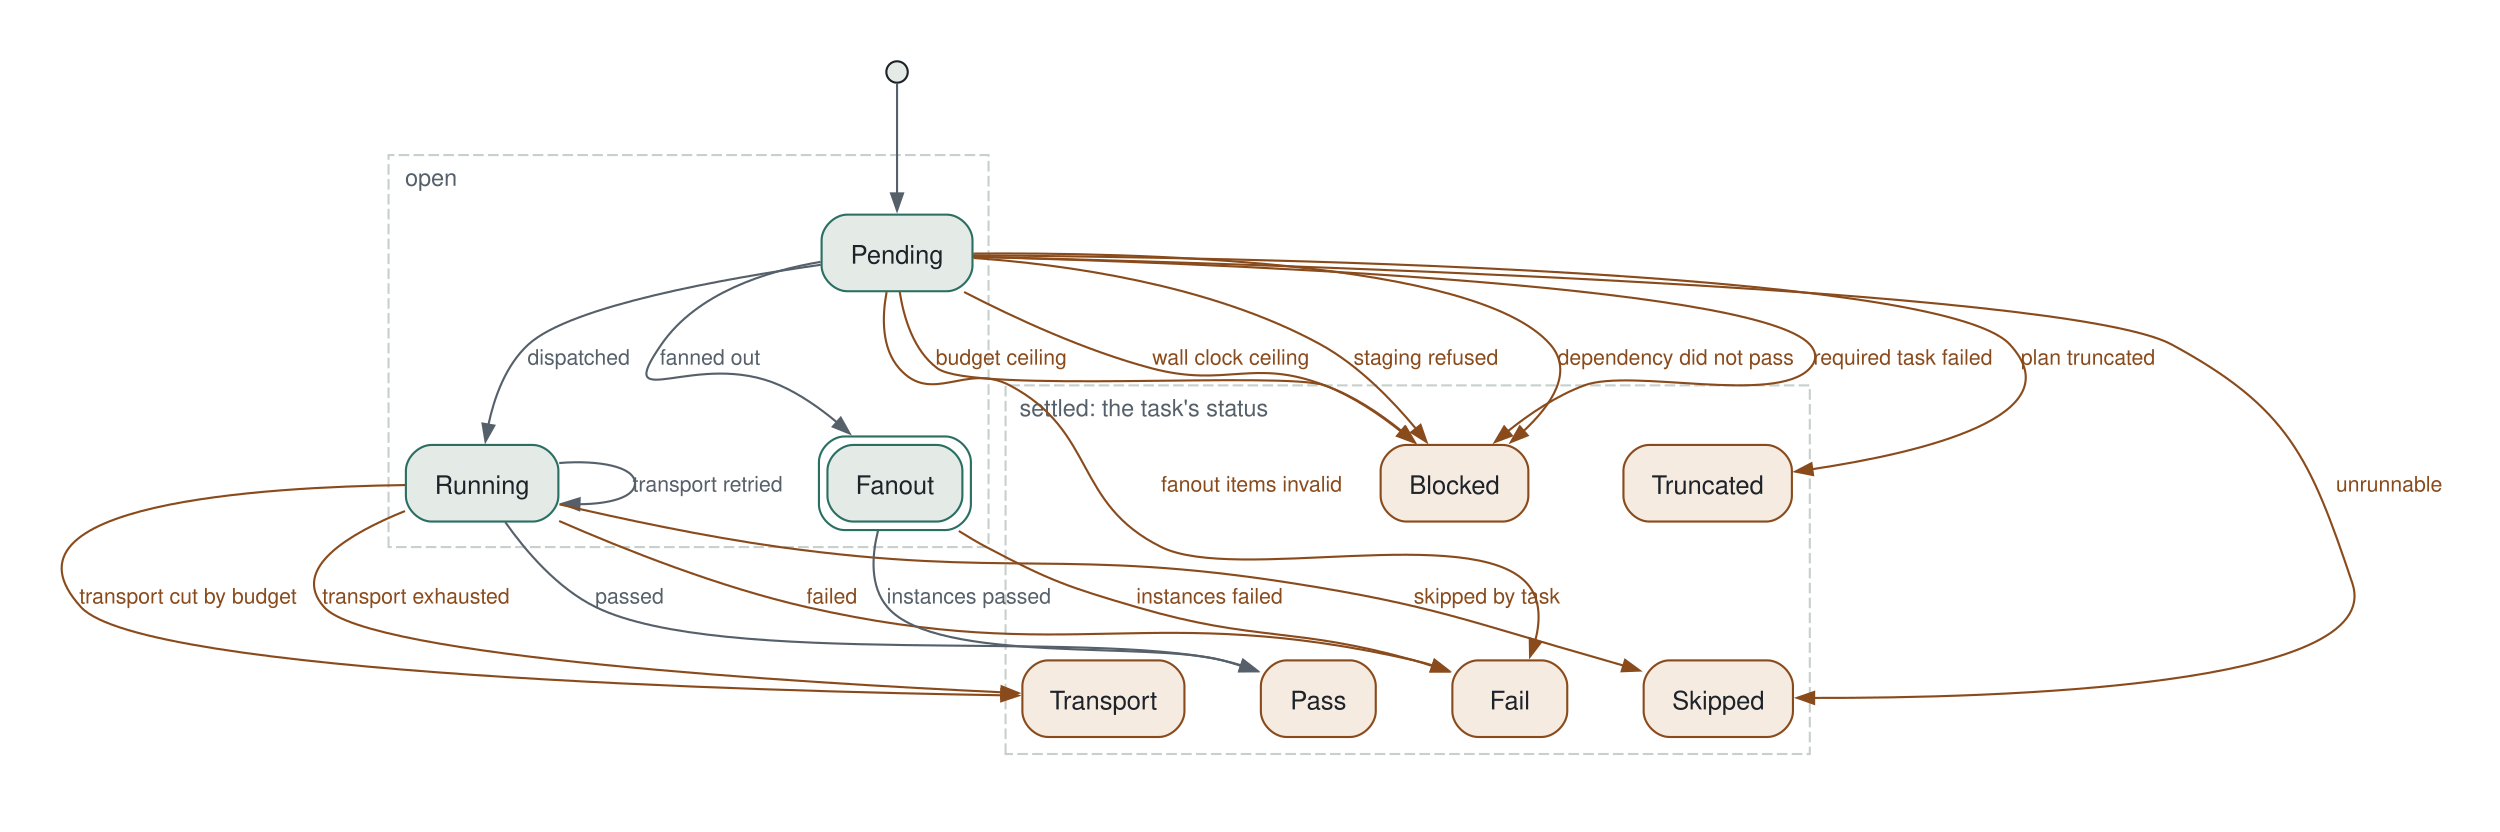
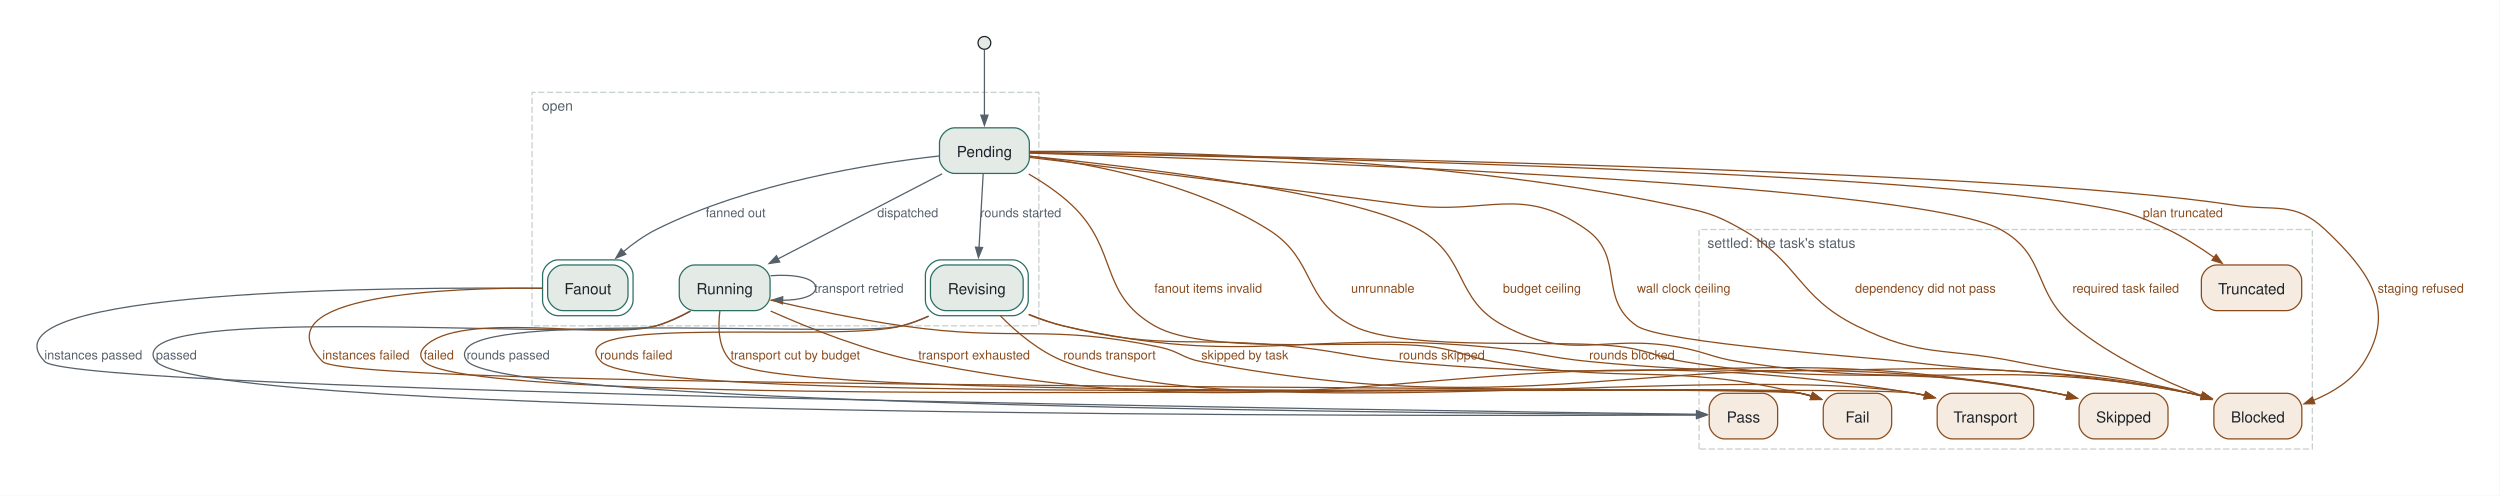
- <svg xmlns="http://www.w3.org/2000/svg" width="1175pt" height="391pt" viewBox="0.00 0.00 1175.00 391.00">
+ <svg xmlns="http://www.w3.org/2000/svg" width="1973pt" height="391pt" viewBox="0.00 0.00 1973.00 391.00">
  <g id="graph0" class="graph" transform="scale(1 1) rotate(0) translate(28.8 362.38)">
-     <polygon fill="white" stroke="none" points="-28.8,28.8 -28.8,-362.38 1146.51,-362.38 1146.51,28.8 -28.8,28.8" />
+     <polygon fill="white" stroke="none" points="-28.8,28.8 -28.8,-362.38 1943.82,-362.38 1943.82,28.8 -28.8,28.8" />
    <g id="clust1" class="cluster">
-       <polygon fill="none" stroke="#c8d0cc" stroke-dasharray="5,2" points="153.81,-105.25 153.81,-289.5 435.81,-289.5 435.81,-105.25 153.81,-105.25" />
-       <text xml:space="preserve" text-anchor="middle" x="173.81" y="-275.05" font-family="Helvetica,sans-Serif" font-size="11.00" fill="#55606a">open</text>
+       <polygon fill="none" stroke="#c8d0cc" stroke-dasharray="5,2" points="391.1,-105.25 391.1,-289.5 791.1,-289.5 791.1,-105.25 391.1,-105.25" />
+       <text xml:space="preserve" text-anchor="middle" x="411.1" y="-275.05" font-family="Helvetica,sans-Serif" font-size="11.00" fill="#55606a">open</text>
    </g>
    <g id="clust2" class="cluster">
-       <polygon fill="none" stroke="#c8d0cc" stroke-dasharray="5,2" points="443.81,-8 443.81,-181.25 821.81,-181.25 821.81,-8 443.81,-8" />
-       <text xml:space="preserve" text-anchor="middle" x="508.81" y="-166.8" font-family="Helvetica,sans-Serif" font-size="11.00" fill="#55606a">settled: the task's status</text>
+       <polygon fill="none" stroke="#c8d0cc" stroke-dasharray="5,2" points="1312.1,-8 1312.1,-181.25 1796.1,-181.25 1796.1,-8 1312.1,-8" />
+       <text xml:space="preserve" text-anchor="middle" x="1377.1" y="-166.8" font-family="Helvetica,sans-Serif" font-size="11.00" fill="#55606a">settled: the task's status</text>
    </g>
    <g id="node1" class="node">
-       <ellipse fill="#e4ebe7" stroke="#1d2329" cx="392.81" cy="-328.54" rx="5.04" ry="5.04" />
+       <ellipse fill="#e4ebe7" stroke="#1d2329" cx="748.1" cy="-328.54" rx="5.04" ry="5.04" />
    </g>
    <g id="node2" class="node">
-       <path fill="#e4ebe7" stroke="#2b6f62" d="M416.27,-261.5C416.27,-261.5 369.35,-261.5 369.35,-261.5 363.35,-261.5 357.35,-255.5 357.35,-249.5 357.35,-249.5 357.35,-237.5 357.35,-237.5 357.35,-231.5 363.35,-225.5 369.35,-225.5 369.35,-225.5 416.27,-225.5 416.27,-225.5 422.27,-225.5 428.27,-231.5 428.27,-237.5 428.27,-237.5 428.27,-249.5 428.27,-249.5 428.27,-255.5 422.27,-261.5 416.27,-261.5" />
-       <text xml:space="preserve" text-anchor="middle" x="392.81" y="-238.47" font-family="Helvetica,sans-Serif" font-size="12.00" fill="#1d2329">Pending</text>
+       <path fill="#e4ebe7" stroke="#2b6f62" d="M771.56,-261.5C771.56,-261.5 724.64,-261.5 724.64,-261.5 718.64,-261.5 712.64,-255.5 712.64,-249.5 712.64,-249.5 712.64,-237.5 712.64,-237.5 712.64,-231.5 718.64,-225.5 724.64,-225.5 724.64,-225.5 771.56,-225.5 771.56,-225.5 777.56,-225.5 783.56,-231.5 783.56,-237.5 783.56,-237.5 783.56,-249.5 783.56,-249.5 783.56,-255.5 777.56,-261.5 771.56,-261.5" />
+       <text xml:space="preserve" text-anchor="middle" x="748.1" y="-238.47" font-family="Helvetica,sans-Serif" font-size="12.00" fill="#1d2329">Pending</text>
    </g>
    <g id="edge1" class="edge">
-       <path fill="none" stroke="#55606a" d="M392.81,-323.08C392.81,-313.44 392.81,-290.03 392.81,-271.26" />
-       <polygon fill="#55606a" stroke="#55606a" points="395.61,-271.47 392.81,-263.47 390.01,-271.47 395.61,-271.47" />
+       <path fill="none" stroke="#55606a" d="M748.1,-323.08C748.1,-313.44 748.1,-290.03 748.1,-271.26" />
+       <polygon fill="#55606a" stroke="#55606a" points="750.9,-271.47 748.1,-263.47 745.3,-271.47 750.9,-271.47" />
    </g>
    <g id="node3" class="node">
-       <path fill="#e4ebe7" stroke="#2b6f62" d="M221.64,-153.25C221.64,-153.25 173.97,-153.25 173.97,-153.25 167.97,-153.25 161.97,-147.25 161.97,-141.25 161.97,-141.25 161.97,-129.25 161.97,-129.25 161.97,-123.25 167.97,-117.25 173.97,-117.25 173.97,-117.25 221.64,-117.25 221.64,-117.25 227.64,-117.25 233.64,-123.25 233.64,-129.25 233.64,-129.25 233.64,-141.25 233.64,-141.25 233.64,-147.25 227.64,-153.25 221.64,-153.25" />
-       <text xml:space="preserve" text-anchor="middle" x="197.81" y="-130.22" font-family="Helvetica,sans-Serif" font-size="12.00" fill="#1d2329">Running</text>
+       <path fill="#e4ebe7" stroke="#2b6f62" d="M566.94,-153.25C566.94,-153.25 519.27,-153.25 519.27,-153.25 513.27,-153.25 507.27,-147.25 507.27,-141.25 507.27,-141.25 507.27,-129.25 507.27,-129.25 507.27,-123.25 513.27,-117.25 519.27,-117.25 519.27,-117.25 566.94,-117.25 566.94,-117.25 572.94,-117.25 578.94,-123.25 578.94,-129.25 578.94,-129.25 578.94,-141.25 578.94,-141.25 578.94,-147.25 572.94,-153.25 566.94,-153.25" />
+       <text xml:space="preserve" text-anchor="middle" x="543.1" y="-130.22" font-family="Helvetica,sans-Serif" font-size="12.00" fill="#1d2329">Running</text>
    </g>
    <g id="edge2" class="edge">
-       <path fill="none" stroke="#55606a" d="M356.98,-237.93C312.32,-231.55 239.42,-218.68 219.56,-200.5 208.93,-190.78 203.49,-175.68 200.71,-162.56" />
-       <polygon fill="#55606a" stroke="#55606a" points="203.52,-162.35 199.38,-154.95 198,-163.32 203.52,-162.35" />
-       <text xml:space="preserve" text-anchor="middle" x="243.18" y="-191" font-family="Helvetica,sans-Serif" font-size="10.00" fill="#55606a">dispatched</text>
+       <path fill="none" stroke="#55606a" d="M714.71,-225.19C679.37,-206.88 623.53,-177.93 585.2,-158.07" />
+       <polygon fill="#55606a" stroke="#55606a" points="586.56,-155.62 578.17,-154.42 583.98,-160.59 586.56,-155.62" />
+       <text xml:space="preserve" text-anchor="middle" x="687.59" y="-191" font-family="Helvetica,sans-Serif" font-size="10.00" fill="#55606a">dispatched</text>
    </g>
    <g id="node4" class="node">
-       <path fill="#e4ebe7" stroke="#2b6f62" d="M411.52,-153.25C411.52,-153.25 372.1,-153.25 372.1,-153.25 366.1,-153.25 360.1,-147.25 360.1,-141.25 360.1,-141.25 360.1,-129.25 360.1,-129.25 360.1,-123.25 366.1,-117.25 372.1,-117.25 372.1,-117.25 411.52,-117.25 411.52,-117.25 417.52,-117.25 423.52,-123.25 423.52,-129.25 423.52,-129.25 423.52,-141.25 423.52,-141.25 423.52,-147.25 417.52,-153.25 411.52,-153.25" />
-       <path fill="none" stroke="#2b6f62" d="M415.52,-157.25C415.52,-157.25 368.1,-157.25 368.1,-157.25 362.1,-157.25 356.1,-151.25 356.1,-145.25 356.1,-145.25 356.1,-125.25 356.1,-125.25 356.1,-119.25 362.1,-113.25 368.1,-113.25 368.1,-113.25 415.52,-113.25 415.52,-113.25 421.52,-113.25 427.52,-119.25 427.52,-125.25 427.52,-125.25 427.52,-145.25 427.52,-145.25 427.52,-151.25 421.52,-157.25 415.52,-157.25" />
-       <text xml:space="preserve" text-anchor="middle" x="391.81" y="-130.22" font-family="Helvetica,sans-Serif" font-size="12.00" fill="#1d2329">Fanout</text>
+       <path fill="#e4ebe7" stroke="#2b6f62" d="M454.81,-153.25C454.81,-153.25 415.39,-153.25 415.39,-153.25 409.39,-153.25 403.39,-147.25 403.39,-141.25 403.39,-141.25 403.39,-129.25 403.39,-129.25 403.39,-123.25 409.39,-117.25 415.39,-117.25 415.39,-117.25 454.81,-117.25 454.81,-117.25 460.81,-117.25 466.81,-123.25 466.81,-129.25 466.81,-129.25 466.81,-141.25 466.81,-141.25 466.81,-147.25 460.81,-153.25 454.81,-153.25" />
+       <path fill="none" stroke="#2b6f62" d="M458.81,-157.25C458.81,-157.25 411.39,-157.25 411.39,-157.25 405.39,-157.25 399.39,-151.25 399.39,-145.25 399.39,-145.25 399.39,-125.25 399.39,-125.25 399.39,-119.25 405.39,-113.25 411.39,-113.25 411.39,-113.25 458.81,-113.25 458.81,-113.25 464.81,-113.25 470.81,-119.25 470.81,-125.25 470.81,-125.25 470.81,-145.25 470.81,-145.25 470.81,-151.25 464.81,-157.25 458.81,-157.25" />
+       <text xml:space="preserve" text-anchor="middle" x="435.1" y="-130.22" font-family="Helvetica,sans-Serif" font-size="12.00" fill="#1d2329">Fanout</text>
    </g>
    <g id="edge3" class="edge">
-       <path fill="none" stroke="#55606a" d="M356.89,-239.32C331.36,-234.97 298.76,-224.7 282.06,-200.5 258.4,-166.22 298.64,-198.68 337.81,-181.25 347.37,-177 356.58,-170.54 364.61,-163.84" />
-       <polygon fill="#55606a" stroke="#55606a" points="366.33,-166.06 370.49,-158.67 362.63,-161.85 366.33,-166.06" />
-       <text xml:space="preserve" text-anchor="middle" x="304.93" y="-191" font-family="Helvetica,sans-Serif" font-size="10.00" fill="#55606a">fanned out</text>
+       <path fill="none" stroke="#55606a" d="M712.41,-239.29C660.78,-233.52 563.29,-218.33 489.1,-181.25 479.91,-176.66 470.92,-170.21 463,-163.64" />
+       <polygon fill="#55606a" stroke="#55606a" points="465.07,-161.73 457.19,-158.6 461.4,-165.96 465.07,-161.73" />
+       <text xml:space="preserve" text-anchor="middle" x="551.77" y="-191" font-family="Helvetica,sans-Serif" font-size="10.00" fill="#55606a">fanned out</text>
+     </g>
+     <g id="node5" class="node">
+       <path fill="#e4ebe7" stroke="#2b6f62" d="M766.69,-153.25C766.69,-153.25 717.52,-153.25 717.52,-153.25 711.52,-153.25 705.52,-147.25 705.52,-141.25 705.52,-141.25 705.52,-129.25 705.52,-129.25 705.52,-123.25 711.52,-117.25 717.52,-117.25 717.52,-117.25 766.69,-117.25 766.69,-117.25 772.69,-117.25 778.69,-123.25 778.69,-129.25 778.69,-129.25 778.69,-141.25 778.69,-141.25 778.69,-147.25 772.69,-153.25 766.69,-153.25" />
+       <path fill="none" stroke="#2b6f62" d="M770.69,-157.25C770.69,-157.25 713.52,-157.25 713.52,-157.25 707.52,-157.25 701.52,-151.25 701.52,-145.25 701.52,-145.25 701.52,-125.25 701.52,-125.25 701.52,-119.25 707.52,-113.25 713.52,-113.25 713.52,-113.25 770.69,-113.25 770.69,-113.25 776.69,-113.25 782.69,-119.25 782.69,-125.25 782.69,-125.25 782.69,-145.25 782.69,-145.25 782.69,-151.25 776.69,-157.25 770.69,-157.25" />
+       <text xml:space="preserve" text-anchor="middle" x="742.1" y="-130.22" font-family="Helvetica,sans-Serif" font-size="12.00" fill="#1d2329">Revising</text>
+     </g>
+     <g id="edge20" class="edge">
+       <path fill="none" stroke="#55606a" d="M747.14,-225.43C746.25,-209.74 744.92,-186.12 743.85,-167.13" />
+       <polygon fill="#55606a" stroke="#55606a" points="746.64,-167.02 743.4,-159.19 741.05,-167.34 746.64,-167.02" />
+       <text xml:space="preserve" text-anchor="middle" x="776.76" y="-191" font-family="Helvetica,sans-Serif" font-size="10.00" fill="#55606a">rounds started</text>
+     </g>
+     <g id="node7" class="node">
+       <path fill="#f5ebe1" stroke="#8a4b1c" d="M1452.1,-52C1452.1,-52 1422.1,-52 1422.1,-52 1416.1,-52 1410.1,-46 1410.1,-40 1410.1,-40 1410.1,-28 1410.1,-28 1410.1,-22 1416.1,-16 1422.1,-16 1422.1,-16 1452.1,-16 1452.1,-16 1458.1,-16 1464.1,-22 1464.1,-28 1464.1,-28 1464.1,-40 1464.1,-40 1464.1,-46 1458.1,-52 1452.1,-52" />
+       <text xml:space="preserve" text-anchor="middle" x="1437.1" y="-28.98" font-family="Helvetica,sans-Serif" font-size="12.00" fill="#1d2329">Fail</text>
+     </g>
+     <g id="edge11" class="edge">
+       <path fill="none" stroke="#8a4b1c" d="M783.11,-225.05C794.68,-218.32 807.13,-209.95 817.1,-200.5 854.35,-165.21 837.91,-130.9 882.35,-105.25 925.16,-80.55 1055.3,-96.04 1104.1,-88.25 1124.89,-84.93 1129.36,-80.59 1150.1,-77 1256.65,-58.56 1286.87,-76.87 1392.1,-52 1395.03,-51.31 1398.02,-50.48 1401,-49.55" />
+       <polygon fill="#8a4b1c" stroke="#8a4b1c" points="1401.72,-52.27 1408.41,-47.06 1399.94,-46.96 1401.72,-52.27" />
+       <text xml:space="preserve" text-anchor="middle" x="924.73" y="-131.38" font-family="Helvetica,sans-Serif" font-size="10.00" fill="#8a4b1c">fanout items invalid</text>
+     </g>
+     <g id="node8" class="node">
+       <path fill="#f5ebe1" stroke="#8a4b1c" d="M1670.19,-52C1670.19,-52 1624.02,-52 1624.02,-52 1618.02,-52 1612.02,-46 1612.02,-40 1612.02,-40 1612.02,-28 1612.02,-28 1612.02,-22 1618.02,-16 1624.02,-16 1624.02,-16 1670.19,-16 1670.19,-16 1676.19,-16 1682.19,-22 1682.19,-28 1682.19,-28 1682.19,-40 1682.19,-40 1682.19,-46 1676.19,-52 1670.19,-52" />
+       <text xml:space="preserve" text-anchor="middle" x="1647.1" y="-28.98" font-family="Helvetica,sans-Serif" font-size="12.00" fill="#1d2329">Skipped</text>
+     </g>
+     <g id="edge4" class="edge">
+       <path fill="none" stroke="#8a4b1c" d="M784.01,-239.12C830.51,-233.36 912.61,-218.42 972.1,-181.25 1010.23,-157.43 998.66,-125.39 1038.85,-105.25 1081.75,-83.76 1206.73,-95.86 1254.1,-88.25 1274.88,-84.91 1279.33,-80.4 1300.1,-77 1429.52,-55.8 1465.52,-77.75 1594.1,-52 1596.9,-51.44 1599.76,-50.78 1602.63,-50.06" />
+       <polygon fill="#8a4b1c" stroke="#8a4b1c" points="1603.32,-52.77 1610.3,-47.95 1601.84,-47.37 1603.32,-52.77" />
+       <text xml:space="preserve" text-anchor="middle" x="1062.48" y="-131.38" font-family="Helvetica,sans-Serif" font-size="10.00" fill="#8a4b1c">unrunnable</text>
+     </g>
+     <g id="node10" class="node">
+       <path fill="#f5ebe1" stroke="#8a4b1c" d="M1775.81,-52C1775.81,-52 1730.39,-52 1730.39,-52 1724.39,-52 1718.39,-46 1718.39,-40 1718.39,-40 1718.39,-28 1718.39,-28 1718.39,-22 1724.39,-16 1730.39,-16 1730.39,-16 1775.81,-16 1775.81,-16 1781.81,-16 1787.81,-22 1787.81,-28 1787.81,-28 1787.81,-40 1787.81,-40 1787.81,-46 1781.81,-52 1775.81,-52" />
+       <text xml:space="preserve" text-anchor="middle" x="1753.1" y="-28.98" font-family="Helvetica,sans-Serif" font-size="12.00" fill="#1d2329">Blocked</text>
+     </g>
+     <g id="edge5" class="edge">
+       <path fill="none" stroke="#8a4b1c" d="M783.81,-242.91C871.31,-243.25 1103.02,-239.99 1291.1,-200.5 1316.45,-195.18 1323.6,-194.08 1346.1,-181.25 1391.65,-155.27 1389.37,-128.55 1436.35,-105.25 1487.67,-79.8 1505.96,-88.39 1562.1,-77 1623.19,-64.61 1639.63,-67.11 1700.1,-52 1703.01,-51.27 1705.99,-50.47 1708.98,-49.63" />
+       <polygon fill="#8a4b1c" stroke="#8a4b1c" points="1709.6,-52.37 1716.48,-47.42 1708.02,-46.99 1709.6,-52.37" />
+       <text xml:space="preserve" text-anchor="middle" x="1490.73" y="-131.38" font-family="Helvetica,sans-Serif" font-size="10.00" fill="#8a4b1c">dependency did not pass</text>
+     </g>
+     <g id="edge6" class="edge">
+       <path fill="none" stroke="#8a4b1c" d="M783.69,-241.52C930.24,-237.27 1482.43,-218.84 1550.1,-181.25 1587.13,-160.68 1574.84,-132.1 1607.6,-105.25 1638.01,-80.33 1678.74,-61.64 1709.37,-49.83" />
+       <polygon fill="#8a4b1c" stroke="#8a4b1c" points="1710.21,-52.5 1716.71,-47.06 1708.24,-47.26 1710.21,-52.5" />
+       <text xml:space="preserve" text-anchor="middle" x="1648.85" y="-131.38" font-family="Helvetica,sans-Serif" font-size="10.00" fill="#8a4b1c">required task failed</text>
+     </g>
+     <g id="edge7" class="edge">
+       <path fill="none" stroke="#8a4b1c" d="M784.03,-239.1C860.93,-231.35 1038.71,-210.73 1091.1,-181.25 1130.35,-159.17 1118.26,-126.24 1158.1,-105.25 1213.16,-76.24 1235.88,-99.44 1297.1,-88.25 1317.81,-84.47 1322.31,-80.25 1343.1,-77 1500.25,-52.46 1543.91,-82.06 1700.1,-52 1703.04,-51.43 1706.05,-50.76 1709.06,-50" />
+       <polygon fill="#8a4b1c" stroke="#8a4b1c" points="1709.62,-52.75 1716.6,-47.94 1708.14,-47.35 1709.62,-52.75" />
+       <text xml:space="preserve" text-anchor="middle" x="1188.1" y="-131.38" font-family="Helvetica,sans-Serif" font-size="10.00" fill="#8a4b1c">budget ceiling</text>
+     </g>
+     <g id="edge8" class="edge">
+       <path fill="none" stroke="#8a4b1c" d="M783.82,-238.16C845.08,-230.69 974.14,-214.82 1083.1,-200.5 1145.37,-192.32 1171.72,-217.37 1223.1,-181.25 1254.29,-159.33 1231.62,-127.11 1262.85,-105.25 1282.34,-91.61 1451.49,-79.88 1475.1,-77 1574.98,-64.81 1601.71,-73.03 1700.1,-52 1703.03,-51.37 1706.03,-50.65 1709.03,-49.86" />
+       <polygon fill="#8a4b1c" stroke="#8a4b1c" points="1709.62,-52.61 1716.56,-47.74 1708.1,-47.22 1709.62,-52.61" />
+       <text xml:space="preserve" text-anchor="middle" x="1299.98" y="-131.38" font-family="Helvetica,sans-Serif" font-size="10.00" fill="#8a4b1c">wall clock ceiling</text>
+     </g>
+     <g id="edge9" class="edge">
+       <path fill="none" stroke="#8a4b1c" d="M783.88,-242.02C937.92,-239.81 1545.37,-229.39 1734.1,-200.5 1766.84,-195.49 1781.98,-203.95 1806.1,-181.25 1841.3,-148.12 1862.51,-118.12 1837.1,-77 1828.06,-62.37 1812.21,-52.67 1796.7,-46.31" />
+       <polygon fill="#8a4b1c" stroke="#8a4b1c" points="1798.05,-43.83 1789.58,-43.65 1796.09,-49.08 1798.05,-43.83" />
+       <text xml:space="preserve" text-anchor="middle" x="1881.64" y="-131.38" font-family="Helvetica,sans-Serif" font-size="10.00" fill="#8a4b1c">staging refused</text>
+     </g>
+     <g id="node11" class="node">
+       <path fill="#f5ebe1" stroke="#8a4b1c" d="M1775.69,-153.25C1775.69,-153.25 1720.52,-153.25 1720.52,-153.25 1714.52,-153.25 1708.52,-147.25 1708.52,-141.25 1708.52,-141.25 1708.52,-129.25 1708.52,-129.25 1708.52,-123.25 1714.52,-117.25 1720.52,-117.25 1720.52,-117.25 1775.69,-117.25 1775.69,-117.25 1781.69,-117.25 1787.69,-123.25 1787.69,-129.25 1787.69,-129.25 1787.69,-141.25 1787.69,-141.25 1787.69,-147.25 1781.69,-153.25 1775.69,-153.25" />
+       <text xml:space="preserve" text-anchor="middle" x="1748.1" y="-130.22" font-family="Helvetica,sans-Serif" font-size="12.00" fill="#1d2329">Truncated</text>
+     </g>
+     <g id="edge10" class="edge">
+       <path fill="none" stroke="#8a4b1c" d="M783.69,-241.94C925.9,-239.52 1453.61,-228.77 1618.1,-200.5 1647.38,-195.47 1655.3,-194.04 1682.1,-181.25 1694.69,-175.24 1707.58,-167.01 1718.58,-159.22" />
+       <polygon fill="#8a4b1c" stroke="#8a4b1c" points="1720.18,-161.53 1725.01,-154.56 1716.89,-156.99 1720.18,-161.53" />
+       <text xml:space="preserve" text-anchor="middle" x="1693.89" y="-191" font-family="Helvetica,sans-Serif" font-size="10.00" fill="#8a4b1c">plan truncated</text>
+     </g>
+     <g id="edge15" class="edge">
+       <path fill="none" stroke="#55606a" d="M579.32,-144.77C598.05,-146.23 614.94,-143.06 614.94,-135.25 614.94,-128.78 603.36,-125.49 588.74,-125.39" />
+       <polygon fill="#55606a" stroke="#55606a" points="588.73,-122.58 580.84,-125.67 588.93,-128.18 588.73,-122.58" />
+       <text xml:space="preserve" text-anchor="middle" x="649.06" y="-131.38" font-family="Helvetica,sans-Serif" font-size="10.00" fill="#55606a">transport retried</text>
    </g>
    <g id="node6" class="node">
-       <path fill="#f5ebe1" stroke="#8a4b1c" d="M695.81,-52C695.81,-52 665.81,-52 665.81,-52 659.81,-52 653.81,-46 653.81,-40 653.81,-40 653.81,-28 653.81,-28 653.81,-22 659.81,-16 665.81,-16 665.81,-16 695.81,-16 695.81,-16 701.81,-16 707.81,-22 707.81,-28 707.81,-28 707.81,-40 707.81,-40 707.81,-46 701.81,-52 695.81,-52" />
-       <text xml:space="preserve" text-anchor="middle" x="680.81" y="-28.98" font-family="Helvetica,sans-Serif" font-size="12.00" fill="#1d2329">Fail</text>
+       <path fill="#f5ebe1" stroke="#8a4b1c" d="M1362.1,-52C1362.1,-52 1332.1,-52 1332.1,-52 1326.1,-52 1320.1,-46 1320.1,-40 1320.1,-40 1320.1,-28 1320.1,-28 1320.1,-22 1326.1,-16 1332.1,-16 1332.1,-16 1362.1,-16 1362.1,-16 1368.1,-16 1374.1,-22 1374.1,-28 1374.1,-28 1374.1,-40 1374.1,-40 1374.1,-46 1368.1,-52 1362.1,-52" />
+       <text xml:space="preserve" text-anchor="middle" x="1347.1" y="-28.98" font-family="Helvetica,sans-Serif" font-size="12.00" fill="#1d2329">Pass</text>
    </g>
-     <g id="edge11" class="edge">
-       <path fill="none" stroke="#8a4b1c" d="M387.9,-225.11C385.77,-213.58 385.41,-198.86 393.81,-189.25 409.2,-171.65 425.12,-192.15 445.81,-181.25 486.77,-159.66 475.53,-125.73 517.06,-105.25 551.46,-88.29 663.06,-116.67 688.81,-88.25 695.37,-81 695.24,-70.79 692.78,-61.25" />
-       <polygon fill="#8a4b1c" stroke="#8a4b1c" points="695.51,-60.57 690.34,-53.85 690.19,-62.33 695.51,-60.57" />
-       <text xml:space="preserve" text-anchor="middle" x="559.43" y="-131.38" font-family="Helvetica,sans-Serif" font-size="10.00" fill="#8a4b1c">fanout items invalid</text>
+     <g id="edge12" class="edge">
+       <path fill="none" stroke="#55606a" d="M516.36,-116.83C507.96,-112.22 498.44,-107.81 489.1,-105.25 446.79,-93.63 124.95,-119.93 94.6,-88.25 91.14,-84.64 91.13,-80.59 94.6,-77 137.94,-32.18 1108.04,-33.95 1310.34,-34.81" />
+       <polygon fill="#55606a" stroke="#55606a" points="1310.13,-37.61 1318.14,-34.85 1310.15,-32.01 1310.13,-37.61" />
+       <text xml:space="preserve" text-anchor="middle" x="110.35" y="-78.75" font-family="Helvetica,sans-Serif" font-size="10.00" fill="#55606a">passed</text>
    </g>
-     <g id="node7" class="node">
-       <path fill="#f5ebe1" stroke="#8a4b1c" d="M801.89,-52C801.89,-52 755.72,-52 755.72,-52 749.72,-52 743.72,-46 743.72,-40 743.72,-40 743.72,-28 743.72,-28 743.72,-22 749.72,-16 755.72,-16 755.72,-16 801.89,-16 801.89,-16 807.89,-16 813.89,-22 813.89,-28 813.89,-28 813.89,-40 813.89,-40 813.89,-46 807.89,-52 801.89,-52" />
-       <text xml:space="preserve" text-anchor="middle" x="778.81" y="-28.98" font-family="Helvetica,sans-Serif" font-size="12.00" fill="#1d2329">Skipped</text>
+     <g id="edge13" class="edge">
+       <path fill="none" stroke="#8a4b1c" d="M515.72,-116.82C507.46,-112.32 498.17,-107.98 489.1,-105.25 449.94,-93.45 333.4,-118.47 305.85,-88.25 302.48,-84.55 302.36,-80.58 305.85,-77 348.04,-33.83 1332.85,-63.53 1392.1,-52 1395.05,-51.43 1398.06,-50.68 1401.06,-49.81" />
+       <polygon fill="#8a4b1c" stroke="#8a4b1c" points="1401.74,-52.54 1408.49,-47.41 1400.01,-47.21 1401.74,-52.54" />
+       <text xml:space="preserve" text-anchor="middle" x="317.48" y="-78.75" font-family="Helvetica,sans-Serif" font-size="10.00" fill="#8a4b1c">failed</text>
    </g>
-     <g id="edge4" class="edge">
-       <path fill="none" stroke="#8a4b1c" d="M428.48,-241.71C549.9,-238.78 942.31,-227.31 991.81,-200.5 1046.84,-170.7 1056.88,-147.57 1076.81,-88.25 1093.16,-39.57 910.89,-34.18 823.71,-34.36" />
-       <polygon fill="#8a4b1c" stroke="#8a4b1c" points="823.83,-31.56 815.84,-34.39 823.85,-37.16 823.83,-31.56" />
-       <text xml:space="preserve" text-anchor="middle" x="1094.08" y="-131.38" font-family="Helvetica,sans-Serif" font-size="10.00" fill="#8a4b1c">unrunnable</text>
+     <g id="edge14" class="edge">
+       <path fill="none" stroke="#8a4b1c" d="M579.15,-125.53C607.3,-119.02 647.48,-110.4 683.1,-105.25 773.15,-92.22 798.13,-107.27 887.1,-88.25 901.84,-85.1 904.29,-79.81 919.1,-77 1214.04,-21.03 1298.41,-103.89 1594.1,-52 1596.91,-51.51 1599.78,-50.9 1602.66,-50.21" />
+       <polygon fill="#8a4b1c" stroke="#8a4b1c" points="1603.32,-52.94 1610.34,-48.18 1601.89,-47.52 1603.32,-52.94" />
+       <text xml:space="preserve" text-anchor="middle" x="953.6" y="-78.75" font-family="Helvetica,sans-Serif" font-size="10.00" fill="#8a4b1c">skipped by task</text>
    </g>
    <g id="node9" class="node">
-       <path fill="#f5ebe1" stroke="#8a4b1c" d="M677.52,-153.25C677.52,-153.25 632.1,-153.25 632.1,-153.25 626.1,-153.25 620.1,-147.25 620.1,-141.25 620.1,-141.25 620.1,-129.25 620.1,-129.25 620.1,-123.25 626.1,-117.25 632.1,-117.25 632.1,-117.25 677.52,-117.25 677.52,-117.25 683.52,-117.25 689.52,-123.25 689.52,-129.25 689.52,-129.25 689.52,-141.25 689.52,-141.25 689.52,-147.25 683.52,-153.25 677.52,-153.25" />
-       <text xml:space="preserve" text-anchor="middle" x="654.81" y="-130.22" font-family="Helvetica,sans-Serif" font-size="12.00" fill="#1d2329">Blocked</text>
-     </g>
-     <g id="edge5" class="edge">
-       <path fill="none" stroke="#8a4b1c" d="M428.66,-243.2C501.95,-243.78 664.97,-240.43 699.81,-200.5 710.96,-187.71 700.6,-172.15 687.02,-159.55" />
-       <polygon fill="#8a4b1c" stroke="#8a4b1c" points="689.2,-157.73 681.32,-154.61 685.53,-161.96 689.2,-157.73" />
-       <text xml:space="preserve" text-anchor="middle" x="758.78" y="-191" font-family="Helvetica,sans-Serif" font-size="10.00" fill="#8a4b1c">dependency did not pass</text>
-     </g>
-     <g id="edge6" class="edge">
-       <path fill="none" stroke="#8a4b1c" d="M428.57,-241.69C526.87,-239.11 795.57,-229.43 821.81,-200.5 825.17,-196.8 825.21,-192.92 821.81,-189.25 805.75,-171.93 737.95,-189.47 715.81,-181.25 702.8,-176.42 690.16,-167.94 679.8,-159.63" />
-       <polygon fill="#8a4b1c" stroke="#8a4b1c" points="681.77,-157.63 673.84,-154.64 678.17,-161.92 681.77,-157.63" />
-       <text xml:space="preserve" text-anchor="middle" x="865.59" y="-191" font-family="Helvetica,sans-Serif" font-size="10.00" fill="#8a4b1c">required task failed</text>
-     </g>
-     <g id="edge7" class="edge">
-       <path fill="none" stroke="#8a4b1c" d="M394.08,-225.15C395.98,-213.01 400.59,-197.53 411.81,-189.25 428.09,-177.23 574.72,-188 593.81,-181.25 606.99,-176.59 619.73,-168.05 630.13,-159.65" />
-       <polygon fill="#8a4b1c" stroke="#8a4b1c" points="631.81,-161.9 636.11,-154.6 628.19,-157.63 631.81,-161.9" />
-       <text xml:space="preserve" text-anchor="middle" x="441.81" y="-191" font-family="Helvetica,sans-Serif" font-size="10.00" fill="#8a4b1c">budget ceiling</text>
-     </g>
-     <g id="edge8" class="edge">
-       <path fill="none" stroke="#8a4b1c" d="M424.32,-225.14C447.89,-212.98 481.32,-197.5 512.56,-189.25 547.64,-179.98 559.94,-194.27 593.81,-181.25 606.76,-176.27 619.39,-167.77 629.76,-159.48" />
-       <polygon fill="#8a4b1c" stroke="#8a4b1c" points="631.37,-161.78 635.73,-154.51 627.79,-157.48 631.37,-161.78" />
-       <text xml:space="preserve" text-anchor="middle" x="549.68" y="-191" font-family="Helvetica,sans-Serif" font-size="10.00" fill="#8a4b1c">wall clock ceiling</text>
-     </g>
-     <g id="edge9" class="edge">
-       <path fill="none" stroke="#8a4b1c" d="M428.75,-241.13C470.35,-238.2 539.8,-229.02 591.81,-200.5 609.49,-190.8 625.36,-174.55 636.75,-160.81" />
-       <polygon fill="#8a4b1c" stroke="#8a4b1c" points="638.84,-162.68 641.65,-154.68 634.47,-159.18 638.84,-162.68" />
-       <text xml:space="preserve" text-anchor="middle" x="641.38" y="-191" font-family="Helvetica,sans-Serif" font-size="10.00" fill="#8a4b1c">staging refused</text>
-     </g>
-     <g id="node10" class="node">
-       <path fill="#f5ebe1" stroke="#8a4b1c" d="M801.39,-153.25C801.39,-153.25 746.22,-153.25 746.22,-153.25 740.22,-153.25 734.22,-147.25 734.22,-141.25 734.22,-141.25 734.22,-129.25 734.22,-129.25 734.22,-123.25 740.22,-117.25 746.22,-117.25 746.22,-117.25 801.39,-117.25 801.39,-117.25 807.39,-117.25 813.39,-123.25 813.39,-129.25 813.39,-129.25 813.39,-141.25 813.39,-141.25 813.39,-147.25 807.39,-153.25 801.39,-153.25" />
-       <text xml:space="preserve" text-anchor="middle" x="773.81" y="-130.22" font-family="Helvetica,sans-Serif" font-size="12.00" fill="#1d2329">Truncated</text>
-     </g>
-     <g id="edge10" class="edge">
-       <path fill="none" stroke="#8a4b1c" d="M428.54,-242.37C541.1,-241.58 882.83,-236.23 915.81,-200.5 946.8,-166.92 875.12,-149.69 822.74,-141.84" />
-       <polygon fill="#8a4b1c" stroke="#8a4b1c" points="823.35,-139.1 815.03,-140.74 822.56,-144.65 823.35,-139.1" />
-       <text xml:space="preserve" text-anchor="middle" x="952.56" y="-191" font-family="Helvetica,sans-Serif" font-size="10.00" fill="#8a4b1c">plan truncated</text>
-     </g>
-     <g id="edge15" class="edge">
-       <path fill="none" stroke="#55606a" d="M234.03,-144.77C252.76,-146.23 269.64,-143.06 269.64,-135.25 269.64,-128.78 258.06,-125.49 243.45,-125.39" />
-       <polygon fill="#55606a" stroke="#55606a" points="243.43,-122.58 235.54,-125.67 243.64,-128.18 243.43,-122.58" />
-       <text xml:space="preserve" text-anchor="middle" x="303.77" y="-131.38" font-family="Helvetica,sans-Serif" font-size="10.00" fill="#55606a">transport retried</text>
-     </g>
-     <g id="node5" class="node">
-       <path fill="#f5ebe1" stroke="#8a4b1c" d="M605.81,-52C605.81,-52 575.81,-52 575.81,-52 569.81,-52 563.81,-46 563.81,-40 563.81,-40 563.81,-28 563.81,-28 563.81,-22 569.81,-16 575.81,-16 575.81,-16 605.81,-16 605.81,-16 611.81,-16 617.81,-22 617.81,-28 617.81,-28 617.81,-40 617.81,-40 617.81,-46 611.81,-52 605.81,-52" />
-       <text xml:space="preserve" text-anchor="middle" x="590.81" y="-28.98" font-family="Helvetica,sans-Serif" font-size="12.00" fill="#1d2329">Pass</text>
-     </g>
-     <g id="edge12" class="edge">
-       <path fill="none" stroke="#55606a" d="M208.67,-116.97C218.14,-103.55 233.2,-85.79 251.31,-77 310.39,-48.32 481.75,-66.52 545.81,-52 548.74,-51.34 551.74,-50.52 554.72,-49.61" />
-       <polygon fill="#55606a" stroke="#55606a" points="555.43,-52.33 562.14,-47.14 553.66,-47.02 555.43,-52.33" />
-       <text xml:space="preserve" text-anchor="middle" x="267.06" y="-78.75" font-family="Helvetica,sans-Serif" font-size="10.00" fill="#55606a">passed</text>
-     </g>
-     <g id="edge13" class="edge">
-       <path fill="none" stroke="#8a4b1c" d="M233.99,-117.5C264.41,-104.2 309.41,-86.33 350.56,-77 474.67,-48.85 511.73,-80.31 635.81,-52 638.74,-51.33 641.74,-50.51 644.72,-49.6" />
-       <polygon fill="#8a4b1c" stroke="#8a4b1c" points="645.43,-52.32 652.13,-47.13 643.66,-47.01 645.43,-52.32" />
-       <text xml:space="preserve" text-anchor="middle" x="362.18" y="-78.75" font-family="Helvetica,sans-Serif" font-size="10.00" fill="#8a4b1c">failed</text>
-     </g>
-     <g id="edge14" class="edge">
-       <path fill="none" stroke="#8a4b1c" d="M234.13,-125.33C262.25,-118.77 302.28,-110.16 337.81,-105.25 444.17,-90.55 472.74,-104.94 578.81,-88.25 645.28,-77.79 661.07,-70.34 725.81,-52 728.55,-51.22 731.37,-50.4 734.21,-49.55" />
-       <polygon fill="#8a4b1c" stroke="#8a4b1c" points="735,-52.23 741.83,-47.21 733.36,-46.88 735,-52.23" />
-       <text xml:space="preserve" text-anchor="middle" x="670.04" y="-78.75" font-family="Helvetica,sans-Serif" font-size="10.00" fill="#8a4b1c">skipped by task</text>
-     </g>
-     <g id="node8" class="node">
-       <path fill="#f5ebe1" stroke="#8a4b1c" d="M515.89,-52C515.89,-52 463.72,-52 463.72,-52 457.72,-52 451.72,-46 451.72,-40 451.72,-40 451.72,-28 451.72,-28 451.72,-22 457.72,-16 463.72,-16 463.72,-16 515.89,-16 515.89,-16 521.89,-16 527.89,-22 527.89,-28 527.89,-28 527.89,-40 527.89,-40 527.89,-46 521.89,-52 515.89,-52" />
-       <text xml:space="preserve" text-anchor="middle" x="489.81" y="-28.98" font-family="Helvetica,sans-Serif" font-size="12.00" fill="#1d2329">Transport</text>
+       <path fill="#f5ebe1" stroke="#8a4b1c" d="M1564.19,-52C1564.19,-52 1512.02,-52 1512.02,-52 1506.02,-52 1500.02,-46 1500.02,-40 1500.02,-40 1500.02,-28 1500.02,-28 1500.02,-22 1506.02,-16 1512.02,-16 1512.02,-16 1564.19,-16 1564.19,-16 1570.19,-16 1576.19,-22 1576.19,-28 1576.19,-28 1576.19,-40 1576.19,-40 1576.19,-46 1570.19,-52 1564.19,-52" />
+       <text xml:space="preserve" text-anchor="middle" x="1538.1" y="-28.98" font-family="Helvetica,sans-Serif" font-size="12.00" fill="#1d2329">Transport</text>
    </g>
    <g id="edge16" class="edge">
-       <path fill="none" stroke="#8a4b1c" d="M161.54,-122.2C135.4,-111.64 107.36,-95.16 123.56,-77 144.41,-53.62 347.57,-41.44 442,-37" />
-       <polygon fill="#8a4b1c" stroke="#8a4b1c" points="441.96,-39.8 449.82,-36.64 441.7,-34.21 441.96,-39.8" />
-       <text xml:space="preserve" text-anchor="middle" x="166.68" y="-78.75" font-family="Helvetica,sans-Serif" font-size="10.00" fill="#8a4b1c">transport exhausted</text>
+       <path fill="none" stroke="#8a4b1c" d="M579.4,-116.9C609.96,-103.24 655.21,-85.19 696.85,-77 1039.47,-9.64 1137.57,-108.76 1482.1,-52 1484.87,-51.54 1487.69,-50.99 1490.52,-50.36" />
+       <polygon fill="#8a4b1c" stroke="#8a4b1c" points="1490.98,-53.13 1498.08,-48.5 1489.65,-47.69 1490.98,-53.13" />
+       <text xml:space="preserve" text-anchor="middle" x="739.98" y="-78.75" font-family="Helvetica,sans-Serif" font-size="10.00" fill="#8a4b1c">transport exhausted</text>
    </g>
    <g id="edge17" class="edge">
-       <path fill="none" stroke="#8a4b1c" d="M161.59,-134.4C95.17,-133.53 -35.4,-125.79 9.31,-77 38.16,-45.51 326.19,-37.54 441.98,-35.6" />
-       <polygon fill="#8a4b1c" stroke="#8a4b1c" points="441.86,-38.4 449.82,-35.47 441.77,-32.8 441.86,-38.4" />
-       <text xml:space="preserve" text-anchor="middle" x="59.56" y="-78.75" font-family="Helvetica,sans-Serif" font-size="10.00" fill="#8a4b1c">transport cut by budget</text>
+       <path fill="none" stroke="#8a4b1c" d="M539.34,-116.87C537.66,-103.93 538.02,-86.88 548.6,-77 586.53,-41.6 1430.89,-60.3 1482.1,-52 1484.87,-51.55 1487.69,-51 1490.53,-50.38" />
+       <polygon fill="#8a4b1c" stroke="#8a4b1c" points="1490.98,-53.15 1498.09,-48.53 1489.65,-47.71 1490.98,-53.15" />
+       <text xml:space="preserve" text-anchor="middle" x="598.85" y="-78.75" font-family="Helvetica,sans-Serif" font-size="10.00" fill="#8a4b1c">transport cut by budget</text>
    </g>
    <g id="edge18" class="edge">
-       <path fill="none" stroke="#55606a" d="M383.85,-112.9C380.91,-101.01 380.03,-86.69 388.31,-77 411.32,-50.05 511.55,-61.09 545.81,-52 548.71,-51.23 551.69,-50.34 554.67,-49.38" />
-       <polygon fill="#55606a" stroke="#55606a" points="555.41,-52.08 562.06,-46.83 553.59,-46.79 555.41,-52.08" />
-       <text xml:space="preserve" text-anchor="middle" x="426.56" y="-78.75" font-family="Helvetica,sans-Serif" font-size="10.00" fill="#55606a">instances passed</text>
+       <path fill="none" stroke="#55606a" d="M398.98,-134.8C286.12,-135.92 -49.16,-134.53 6.6,-77 29.94,-52.92 1097.61,-38.16 1310.43,-35.45" />
+       <polygon fill="#55606a" stroke="#55606a" points="1310.15,-38.26 1318.12,-35.35 1310.08,-32.66 1310.15,-38.26" />
+       <text xml:space="preserve" text-anchor="middle" x="44.85" y="-78.75" font-family="Helvetica,sans-Serif" font-size="10.00" fill="#55606a">instances passed</text>
    </g>
    <g id="edge19" class="edge">
-       <path fill="none" stroke="#8a4b1c" d="M421.85,-112.82C426.11,-110.13 430.51,-107.52 434.81,-105.25 464.74,-89.42 473.06,-86.51 505.56,-77 562.13,-60.44 579.08,-68.03 635.81,-52 638.7,-51.18 641.67,-50.26 644.64,-49.27" />
-       <polygon fill="#8a4b1c" stroke="#8a4b1c" points="645.4,-51.97 652.02,-46.69 643.55,-46.69 645.4,-51.97" />
-       <text xml:space="preserve" text-anchor="middle" x="539.68" y="-78.75" font-family="Helvetica,sans-Serif" font-size="10.00" fill="#8a4b1c">instances failed</text>
+       <path fill="none" stroke="#8a4b1c" d="M399.16,-134.98C326.61,-135.37 173.82,-130.16 225.85,-77 248.52,-53.84 1360.29,-58.16 1392.1,-52 1395.05,-51.43 1398.06,-50.68 1401.06,-49.82" />
+       <polygon fill="#8a4b1c" stroke="#8a4b1c" points="1401.74,-52.54 1408.49,-47.42 1400.01,-47.22 1401.74,-52.54" />
+       <text xml:space="preserve" text-anchor="middle" x="259.98" y="-78.75" font-family="Helvetica,sans-Serif" font-size="10.00" fill="#8a4b1c">instances failed</text>
+     </g>
+     <g id="edge21" class="edge">
+       <path fill="none" stroke="#55606a" d="M704.25,-112.87C697.4,-109.81 690.17,-107.08 683.1,-105.25 646.19,-95.7 366.64,-115.87 340.35,-88.25 336.9,-84.63 336.89,-80.61 340.35,-77 374.56,-41.34 1132.84,-35.91 1310.22,-35.13" />
+       <polygon fill="#55606a" stroke="#55606a" points="1310.15,-37.93 1318.14,-35.09 1310.13,-32.33 1310.15,-37.93" />
+       <text xml:space="preserve" text-anchor="middle" x="372.23" y="-78.75" font-family="Helvetica,sans-Serif" font-size="10.00" fill="#55606a">rounds passed</text>
+     </g>
+     <g id="edge22" class="edge">
+       <path fill="none" stroke="#8a4b1c" d="M703.9,-112.86C697.14,-109.84 690.04,-107.13 683.1,-105.25 631.8,-91.37 408.52,-115.08 445.6,-77 482.3,-39.32 1340.48,-62.13 1392.1,-52 1395.05,-51.42 1398.06,-50.67 1401.06,-49.8" />
+       <polygon fill="#8a4b1c" stroke="#8a4b1c" points="1401.74,-52.53 1408.48,-47.39 1400.01,-47.2 1401.74,-52.53" />
+       <text xml:space="preserve" text-anchor="middle" x="473.35" y="-78.75" font-family="Helvetica,sans-Serif" font-size="10.00" fill="#8a4b1c">rounds failed</text>
+     </g>
+     <g id="edge23" class="edge">
+       <path fill="none" stroke="#8a4b1c" d="M783.1,-114.34C791.84,-110.79 801.14,-107.51 810.1,-105.25 891.03,-84.85 914.21,-97.91 997.1,-88.25 1032.33,-84.14 1040.8,-80.36 1076.1,-77 1305.56,-55.17 1367.31,-93.11 1594.1,-52 1596.91,-51.49 1599.78,-50.87 1602.65,-50.18" />
+       <polygon fill="#8a4b1c" stroke="#8a4b1c" points="1603.32,-52.9 1610.33,-48.13 1601.88,-47.49 1603.32,-52.9" />
+       <text xml:space="preserve" text-anchor="middle" x="1109.1" y="-78.75" font-family="Helvetica,sans-Serif" font-size="10.00" fill="#8a4b1c">rounds skipped</text>
+     </g>
+     <g id="edge24" class="edge">
+       <path fill="none" stroke="#8a4b1c" d="M760.78,-113C773.63,-100.01 791.87,-84.5 811.6,-77 950.98,-24.03 1335.05,-76.64 1482.1,-52 1484.87,-51.54 1487.69,-50.98 1490.52,-50.34" />
+       <polygon fill="#8a4b1c" stroke="#8a4b1c" points="1490.98,-53.11 1498.08,-48.48 1489.64,-47.68 1490.98,-53.11" />
+       <text xml:space="preserve" text-anchor="middle" x="846.85" y="-78.75" font-family="Helvetica,sans-Serif" font-size="10.00" fill="#8a4b1c">rounds transport</text>
+     </g>
+     <g id="edge25" class="edge">
+       <path fill="none" stroke="#8a4b1c" d="M783.04,-114.06C791.78,-110.53 801.1,-107.33 810.1,-105.25 956.23,-71.53 997.82,-102.61 1147.1,-88.25 1182.4,-84.85 1190.8,-80.44 1226.1,-77 1436.07,-56.55 1492.61,-90.09 1700.1,-52 1703.05,-51.46 1706.06,-50.8 1709.07,-50.06" />
+       <polygon fill="#8a4b1c" stroke="#8a4b1c" points="1709.62,-52.81 1716.61,-48.02 1708.16,-47.41 1709.62,-52.81" />
+       <text xml:space="preserve" text-anchor="middle" x="1259.1" y="-78.75" font-family="Helvetica,sans-Serif" font-size="10.00" fill="#8a4b1c">rounds blocked</text>
    </g>
  </g>
</svg>
